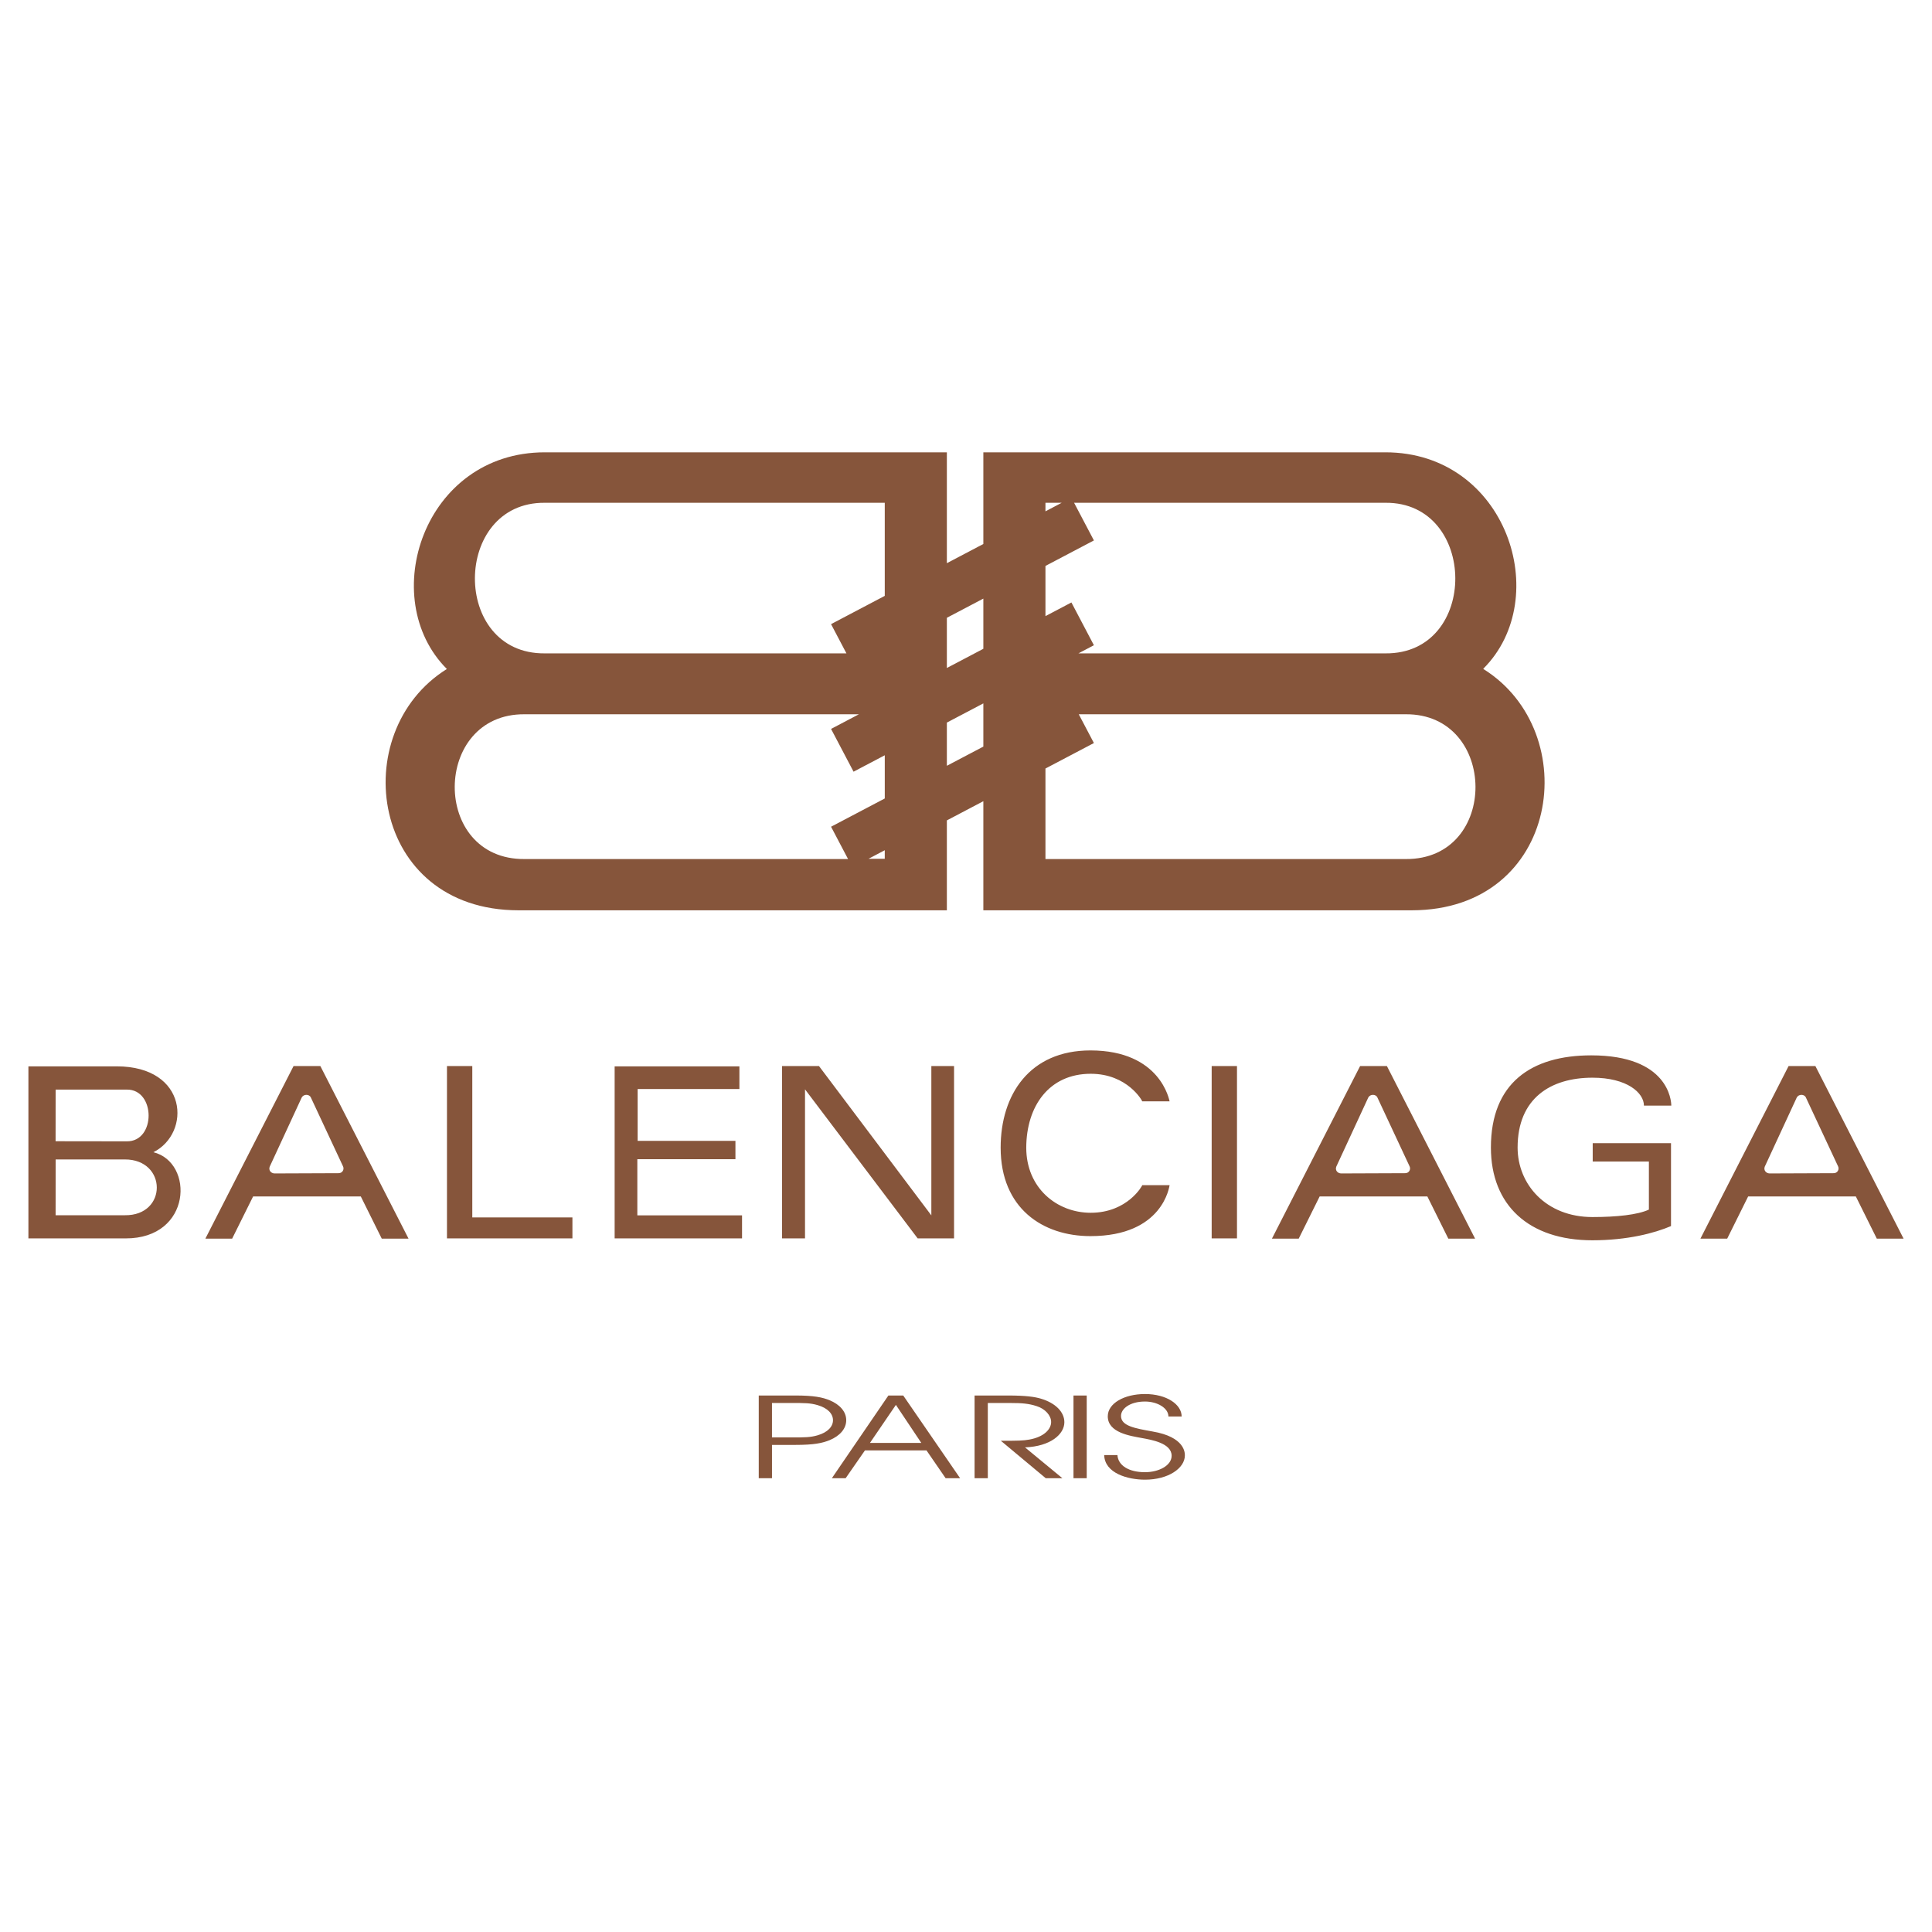
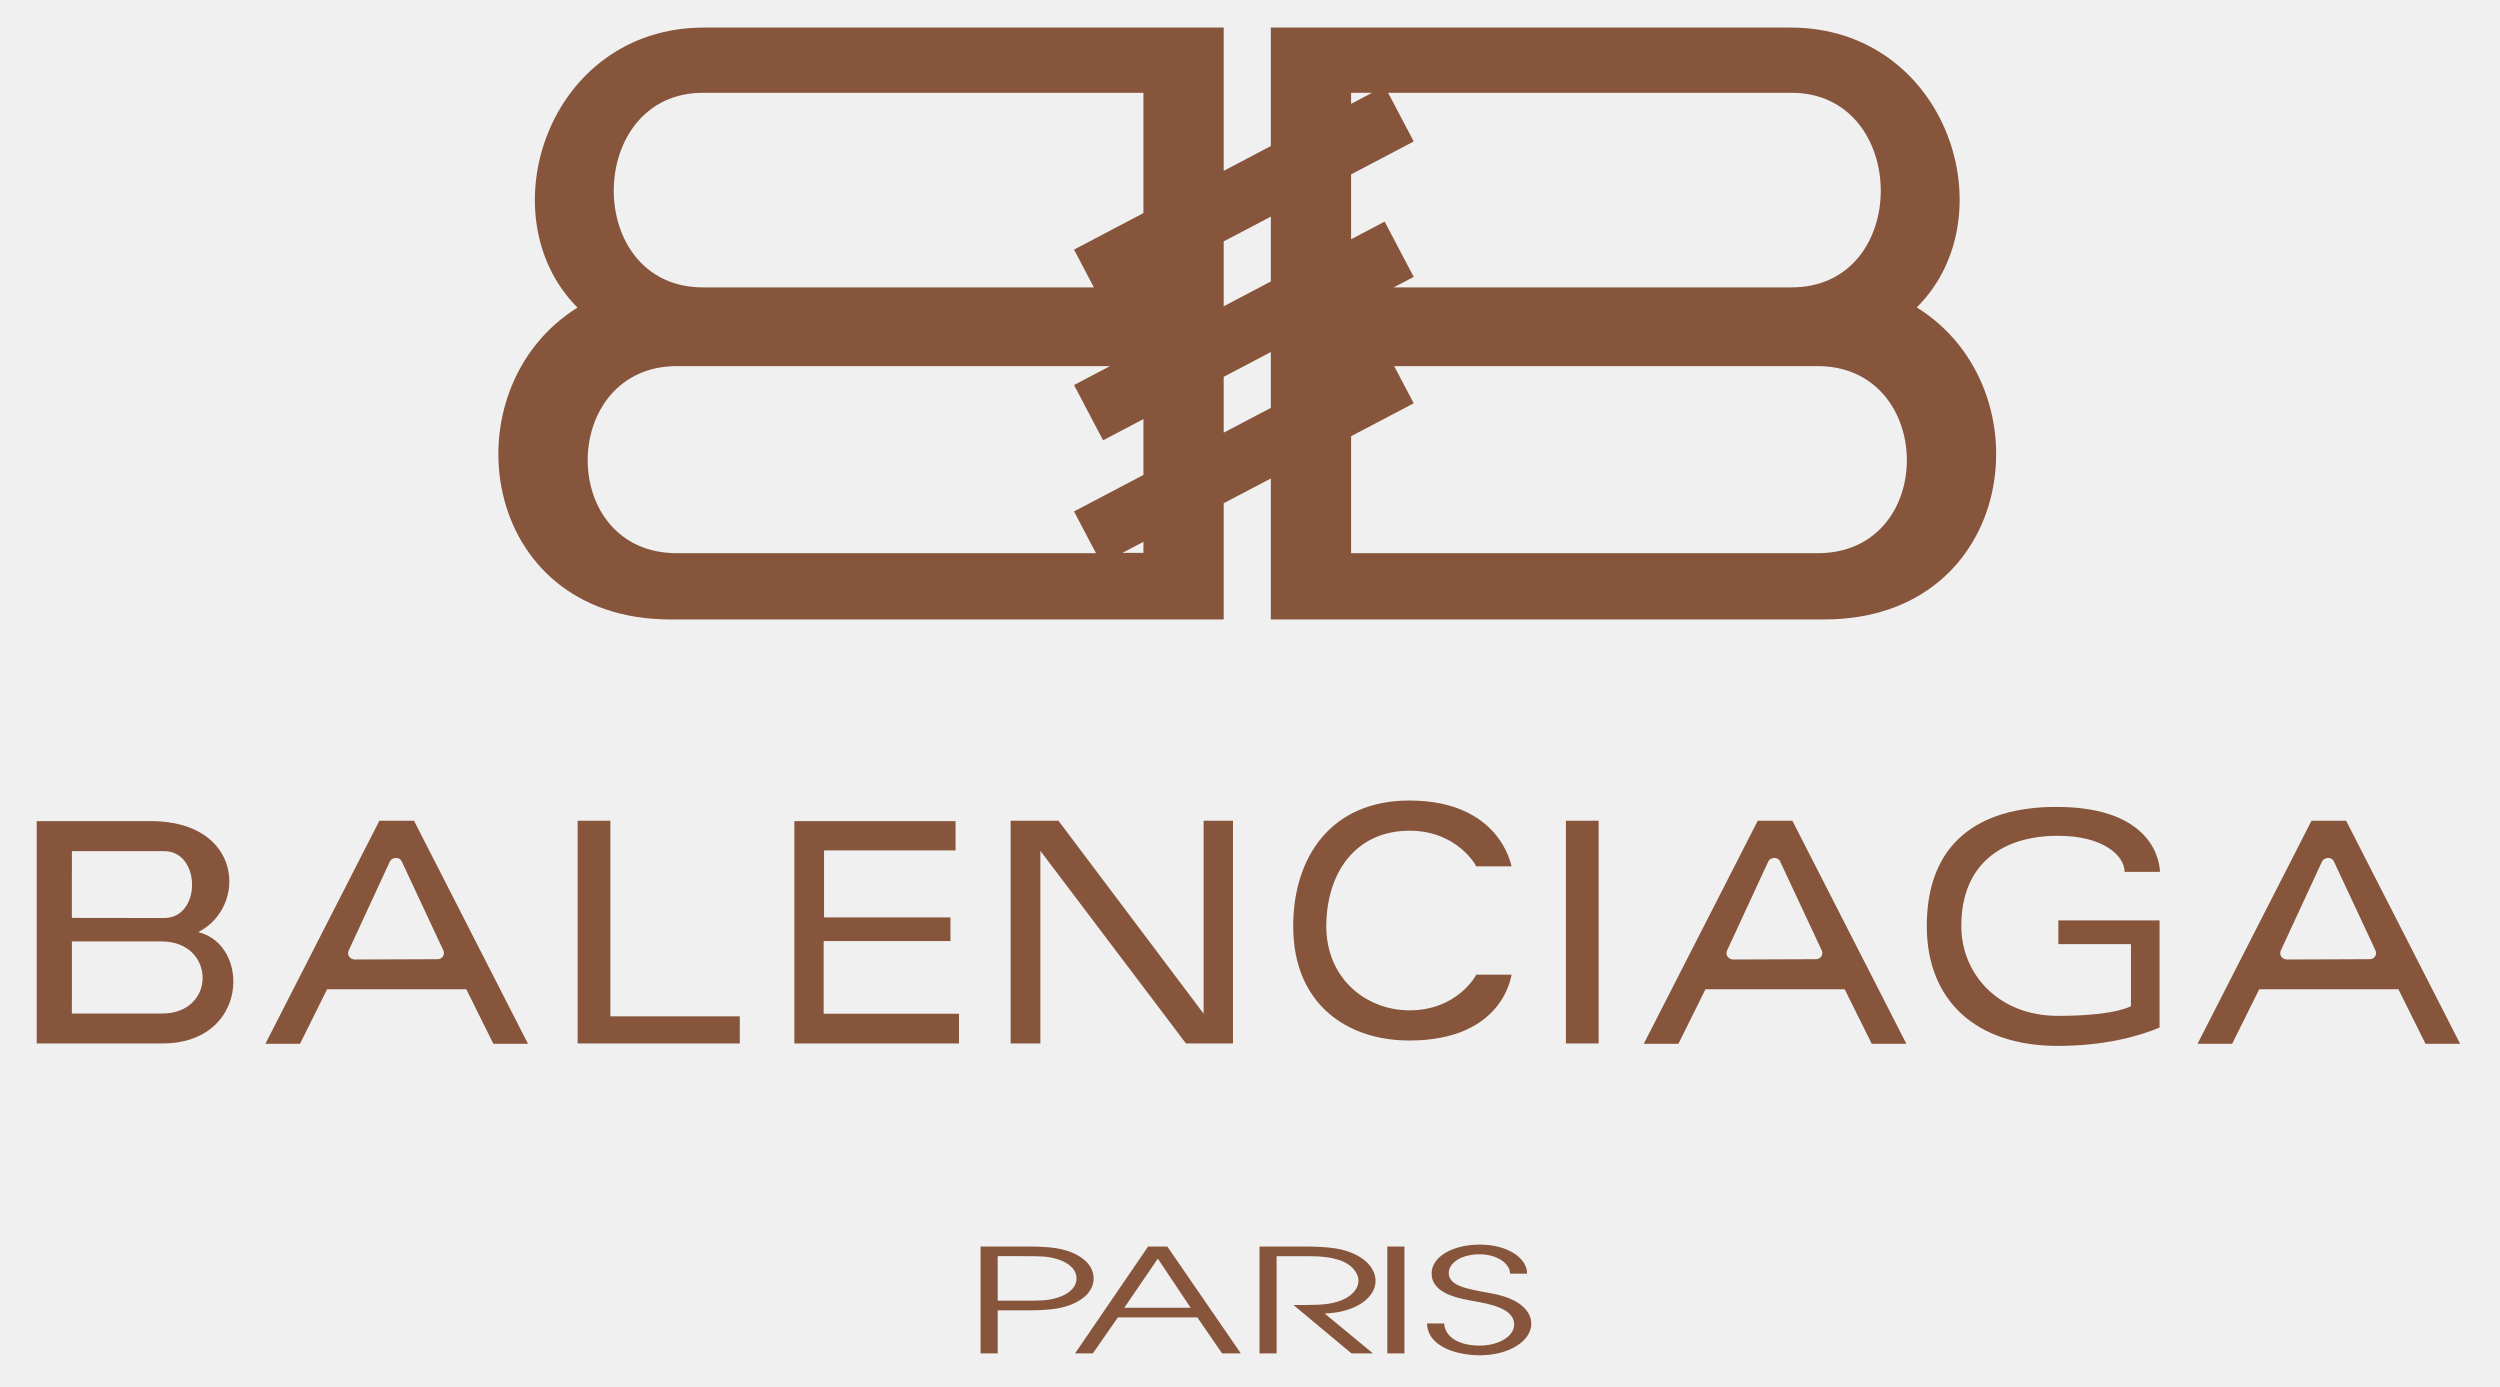
- <svg xmlns="http://www.w3.org/2000/svg" width="2500" height="2500" viewBox="0 0 192.756 192.756">
+ <svg xmlns="http://www.w3.org/2000/svg" viewBox="0 43 193 107">
  <g fill-rule="evenodd" clip-rule="evenodd">
-     <path fill="#fff" d="M0 0h192.756v192.756H0V0z" />
    <path d="M147.994 66.714c7.047-7.047 2.314-21.586-9.768-21.586H98.109v9.146l-3.64 1.915V45.128H54.352c-12.082 0-16.815 14.569-9.768 21.617-10.095 6.29-7.657 24.059 7.135 24.076h42.75v-8.97l3.64-1.915v10.885h42.75c14.791-.017 17.229-17.786 7.135-24.076v-.031zm-40.398-1.527l1.543-.812-2.244-4.267-2.59 1.363v-5.008l4.834-2.543-1.977-3.757h31.064c9.215-.082 9.371 15.106 0 15.024h-30.63zm-3.291-15.024h1.621l-1.621.853v-.853zM88.273 85.681h-1.621l1.621-.854v.854zm9.836-25.958v5.007l-3.64 1.915v-5.008l3.64-1.914zm-9.836-9.56v9.287l-5.359 2.82 1.535 2.917H54.352c-9.371.082-9.216-15.106 0-15.024h33.921zm-2.58 21.1l-2.778 1.462 2.245 4.267 3.114-1.639v4.311l-5.359 2.819 1.696 3.224H52.339c-9.371.079-9.216-14.523 0-14.444h33.354zm8.776 5.14v-4.311l3.64-1.915v4.311l-3.64 1.915zm9.836 9.304v-9.031l4.834-2.543-1.51-2.87h32.611c9.215-.079 9.371 14.523 0 14.444h-35.935zM2.834 123.555h9.688c6.639.025 6.867-7.586 2.784-8.598 3.777-1.906 3.476-8.568-3.674-8.568H2.834v17.166zm9.811-9.684l-7.099-.01.004-5.152h7.095c2.893-.041 2.927 5.201 0 5.162 0 0 2.927.039 0 0zm-.189 7.373H5.548l.003-5.566h6.904c4.233-.01 4.27 5.619.001 5.566 0 0 4.269.053 0 0zM27.389 117.074c-.354-.01-.616-.32-.479-.676l3.194-6.904c.193-.35.755-.346.91.004l3.21 6.869a.474.474 0 0 1-.438.682l-6.397.025zm8.609 2.297l2.091 4.211h2.672l-8.8-17.223h-2.672l-8.8 17.223h2.672l2.091-4.211h10.746zM133.801 117.074c-.355-.01-.617-.32-.48-.676l3.195-6.904c.193-.35.754-.346.908.004l3.211 6.869a.474.474 0 0 1-.438.682l-6.396.025zm8.607 2.297l2.092 4.211h2.672l-8.801-17.223h-2.672l-8.799 17.223h2.672l2.09-4.211h10.746zM176.551 117.074c-.355-.01-.617-.32-.48-.676l3.195-6.904c.193-.35.754-.346.908.004l3.211 6.869a.474.474 0 0 1-.438.682l-6.396.025zm8.607 2.297l2.092 4.211h2.672l-8.801-17.223h-2.672l-8.799 17.223h2.672l2.09-4.211h10.746zM44.594 106.359v17.194h12.517v-2.092h-9.99v-15.102h-2.527zM120.889 106.359v17.194h2.525v-17.194h-2.525zM61.323 106.389v17.164h12.711v-2.295H63.587v-5.606h9.788v-1.83h-9.758v-5.17H73.77v-2.263H61.323zM78.022 123.553v-17.194h3.688l11.21 14.899v-14.899h2.266v17.194h-3.631l-11.239-14.871v14.871h-2.294zM148.748 114.49c-.002-6.426 4.02-9.197 10.012-9.197 7.695 0 7.986 4.521 7.986 5.016h-2.73c0-1.277-1.684-2.789-5.141-2.787-4.184.002-7.463 2.07-7.463 6.969 0 3.66 2.826 6.934 7.463 6.934 2.41 0 4.531-.223 5.635-.744v-4.795h-5.605v-1.83h7.812v8.27c-1.627.697-4.326 1.416-7.842 1.418-6.348.002-10.127-3.512-10.127-9.254 0 0 0 5.742 0 0zM102.389 114.5c0 4.018 3.045 6.498 6.432 6.498 3.68 0 5.16-2.723 5.141-2.752h2.73c-.029.059-.609 5.082-7.9 5.082-4.752 0-8.957-2.768-8.957-8.828 0-5.285 2.889-9.699 8.957-9.699 7.029 0 7.871 5.023 7.9 5.082h-2.73c.02-.029-1.461-2.752-5.141-2.752-4.163 0-6.417 3.236-6.432 7.369 0 0 .015-4.133 0 0zM75.701 139.23h3.677c1.82 0 2.677.178 3.408.479.982.412 1.642 1.115 1.642 1.986 0 .869-.66 1.572-1.642 1.984-.731.301-1.588.48-3.408.48h-2.356v3.322h-1.321v-8.251zm1.32 4.182h1.91c1.41 0 1.892 0 2.641-.211 1.035-.303 1.535-.883 1.535-1.506 0-.625-.5-1.205-1.535-1.506-.75-.213-1.231-.213-2.641-.213h-1.91v3.436zM88.635 139.23h1.481l5.675 8.252h-1.445l-1.91-2.777h-6.139l-1.927 2.777h-1.375l5.64-8.252zm-1.839 4.729h5.122l-2.534-3.793-2.588 3.793zM97.234 139.23h3.355c1.766 0 2.641.133 3.248.311 1.48.436 2.355 1.34 2.355 2.354 0 1.195-1.375 2.41-3.926 2.51l3.73 3.078h-1.66l-4.48-3.736c1.678 0 2.25-.01 2.838-.121 1.445-.258 2.178-1.016 2.178-1.752 0-.646-.59-1.316-1.445-1.584-.785-.256-1.465-.312-2.57-.312h-2.303v7.506h-1.32v-8.254zM107.102 139.23h1.32v8.252h-1.32v-8.252zM111.486 145.174c.072 1.037 1.125 1.707 2.75 1.707 1.391 0 2.658-.67 2.658-1.639 0-1.273-2.053-1.596-2.945-1.764-1.195-.223-3.426-.535-3.426-2.174 0-1.283 1.625-2.221 3.713-2.221 2.158 0 3.658 1.037 3.658 2.242h-1.32c0-.836-1.09-1.494-2.338-1.494-1.518 0-2.393.725-2.393 1.439 0 1.004 1.41 1.236 3.141 1.549 3.248.547 3.23 2.143 3.23 2.387 0 1.271-1.641 2.422-3.979 2.422-1.715 0-4.016-.637-4.07-2.455h1.321v.001z" fill="#86553b" />
  </g>
</svg>
